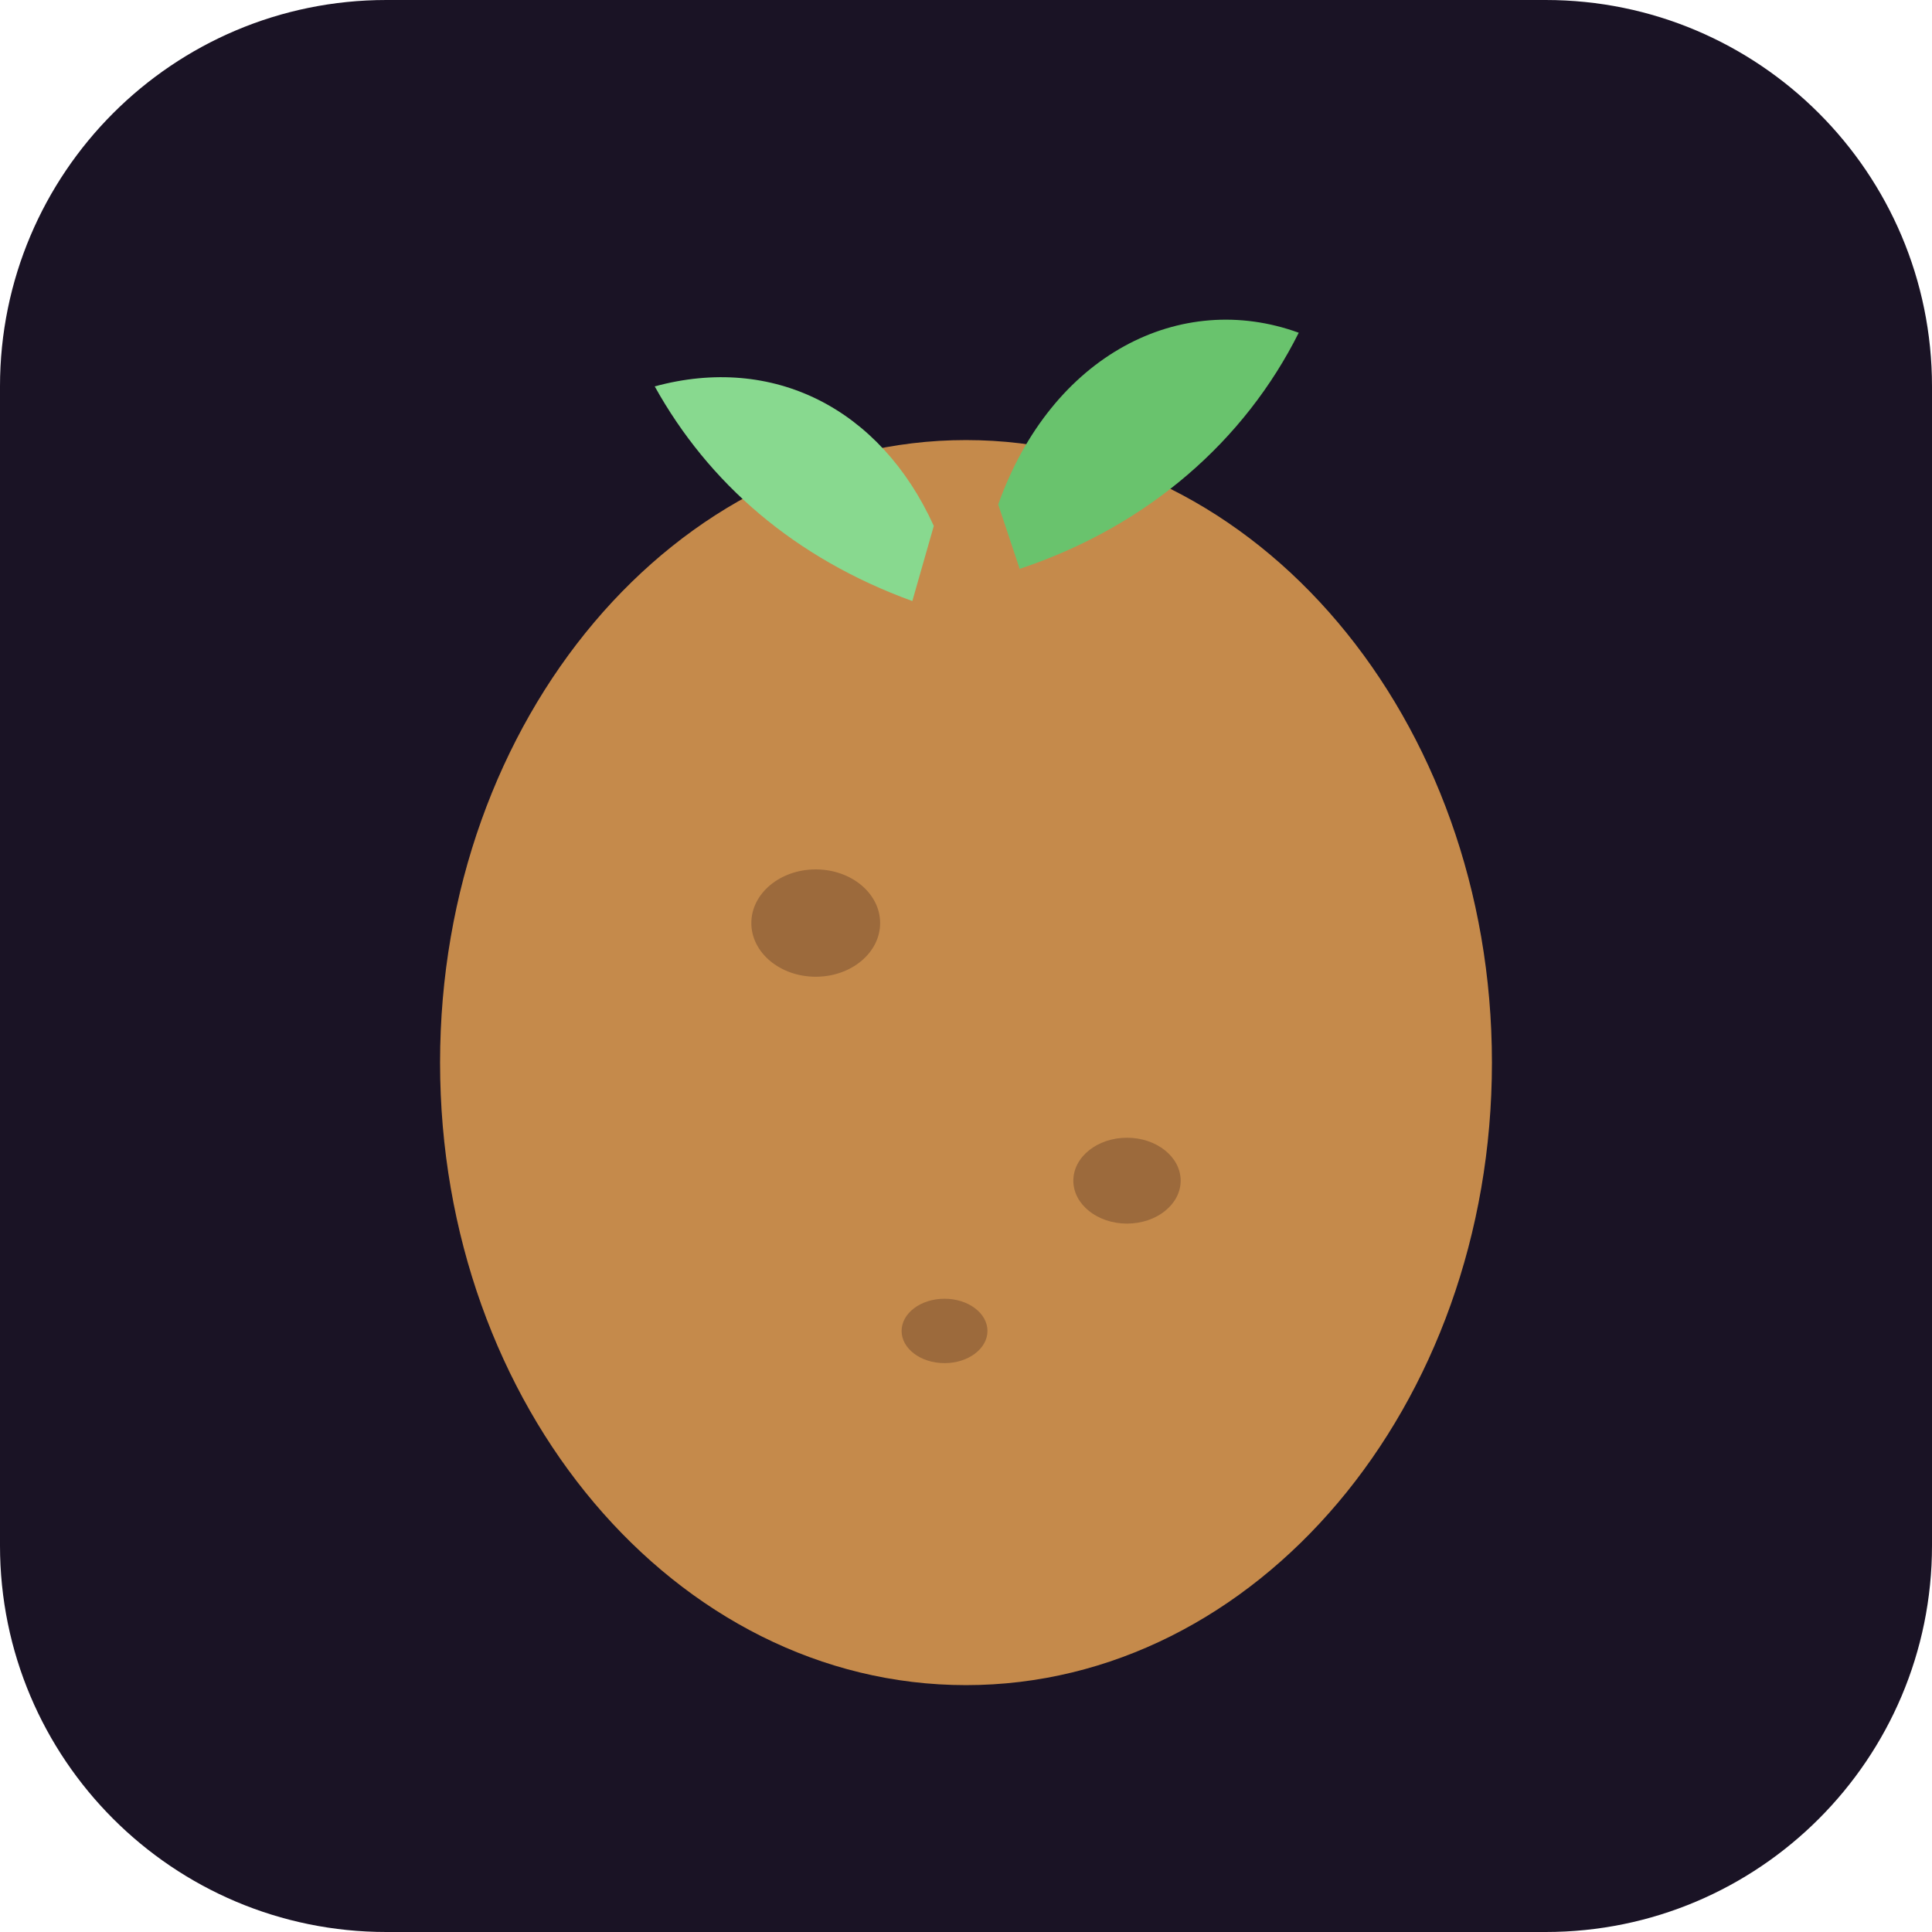
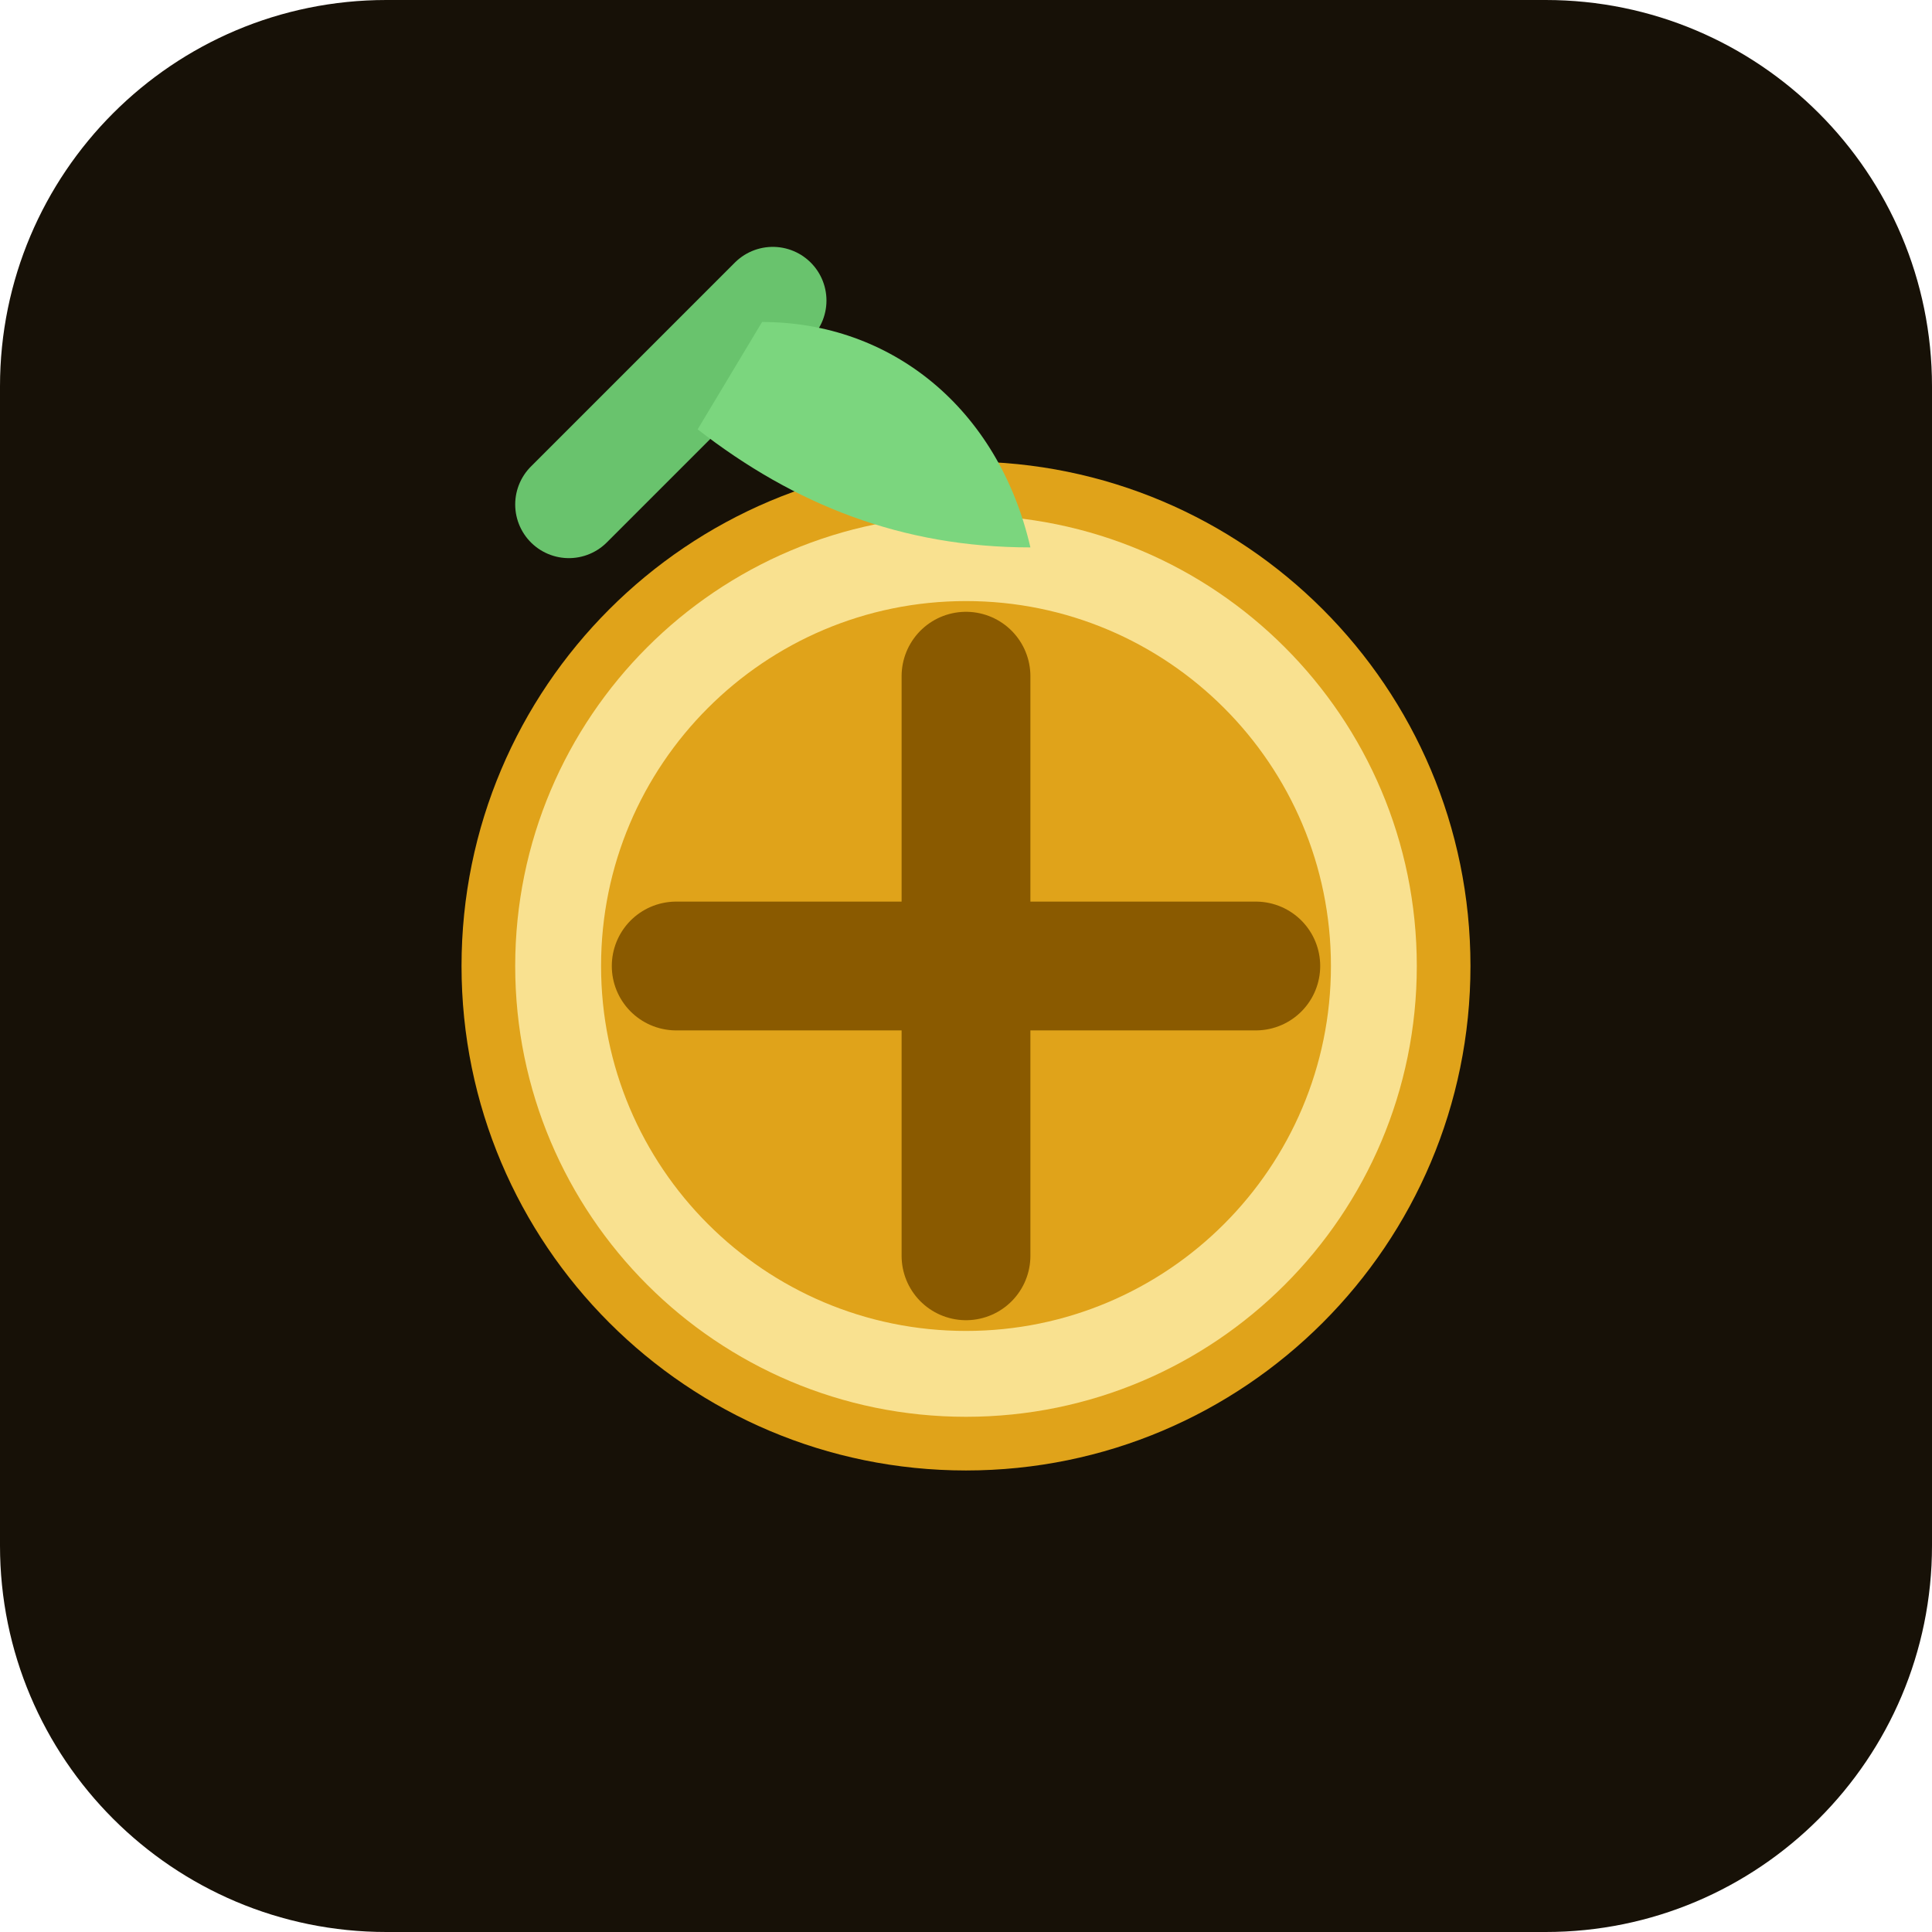
<svg xmlns="http://www.w3.org/2000/svg" width="180" height="180" viewBox="0 0 180 180" fill="none">
-   <rect width="180" height="180" rx="36" fill="#1A1325" />
-   <ellipse cx="90" cy="99" rx="49" ry="58" fill="#C58A4B" />
-   <ellipse cx="76" cy="86" rx="6" ry="5" fill="#9C6A3C" />
-   <ellipse cx="105" cy="110" rx="5" ry="4" fill="#9C6A3C" />
-   <ellipse cx="88" cy="124" rx="4" ry="3" fill="#9C6A3C" />
-   <path d="M93 47C98 33 110 27 121 31C116 41 107 49 95 53L93 47Z" fill="#69C36D" />
-   <path d="M87 49C82 38 72 33 61 36C66 45 74 52 85 56L87 49Z" fill="#88D98F" />
+   <rect width="180" height="180" rx="36" fill="#171107" />
+   <circle cx="90" cy="90" r="47" fill="#E0A31A" />
+   <circle cx="90" cy="90" r="38" stroke="#FFF0AE" stroke-width="8" stroke-opacity="0.8" />
+   <path d="M90 63V117" stroke="#8A5A00" stroke-width="12" stroke-linecap="round" />
+   <path d="M63 90H117" stroke="#8A5A00" stroke-width="12" stroke-linecap="round" />
+   <path d="M53 47L72 28" stroke="#69C36D" stroke-width="10" stroke-linecap="round" />
+   <path d="M71 30C83 30 93 38 96 51C84 51 74 47 65 40L71 30Z" fill="#7BD67E" />
</svg>
